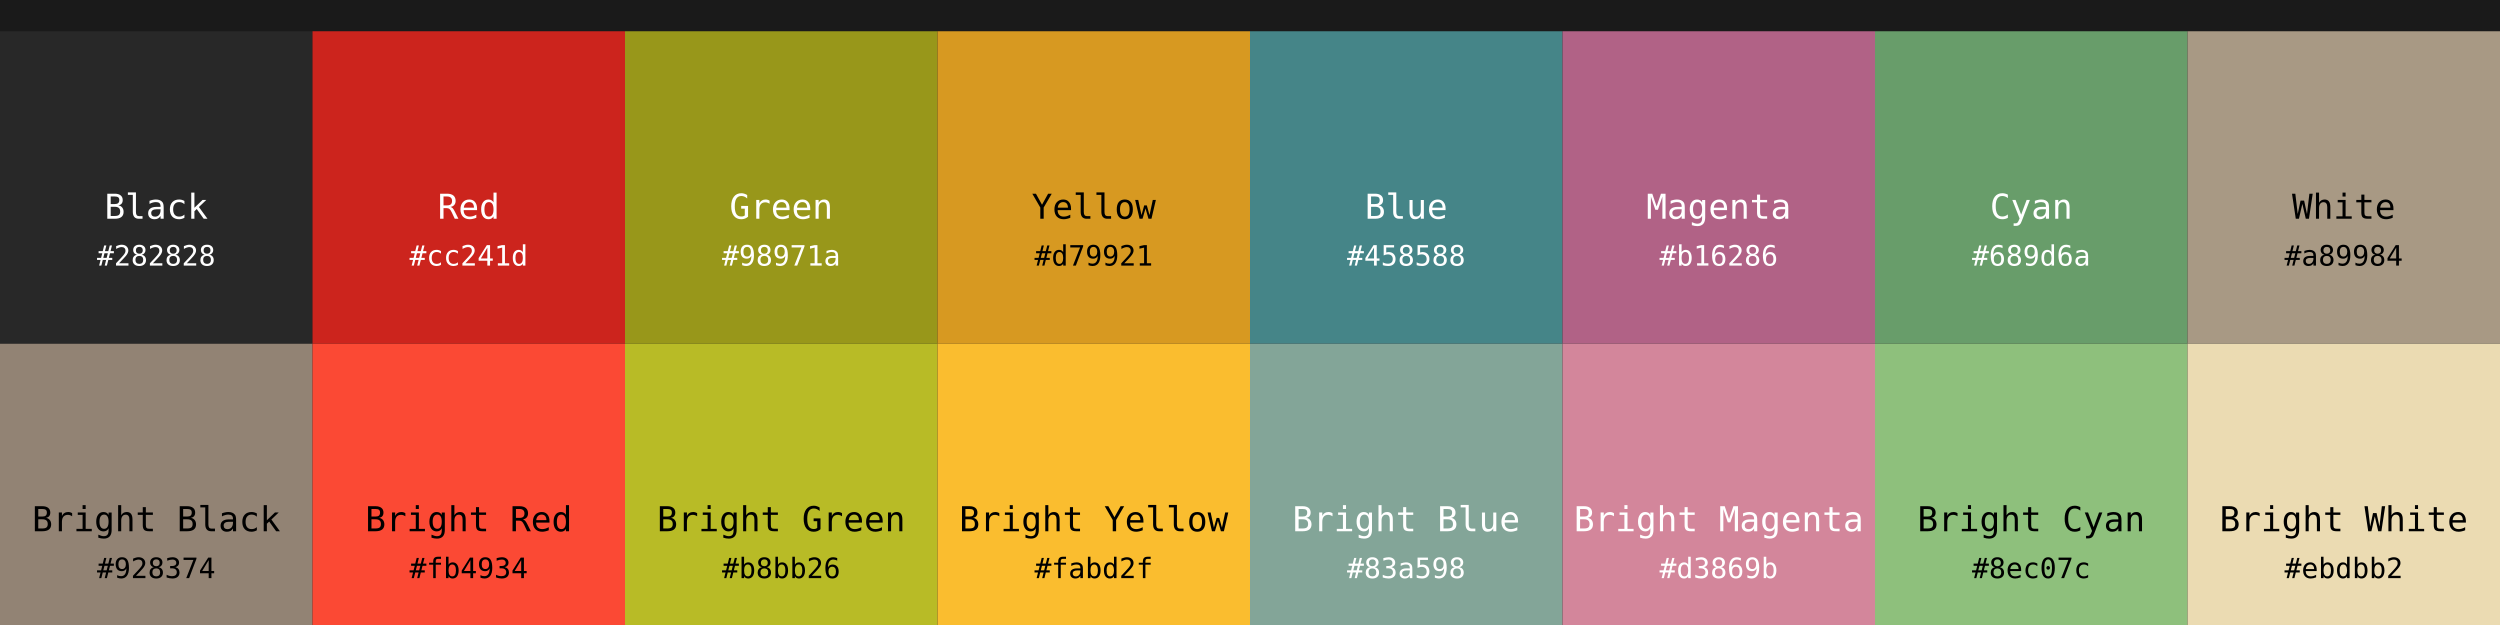
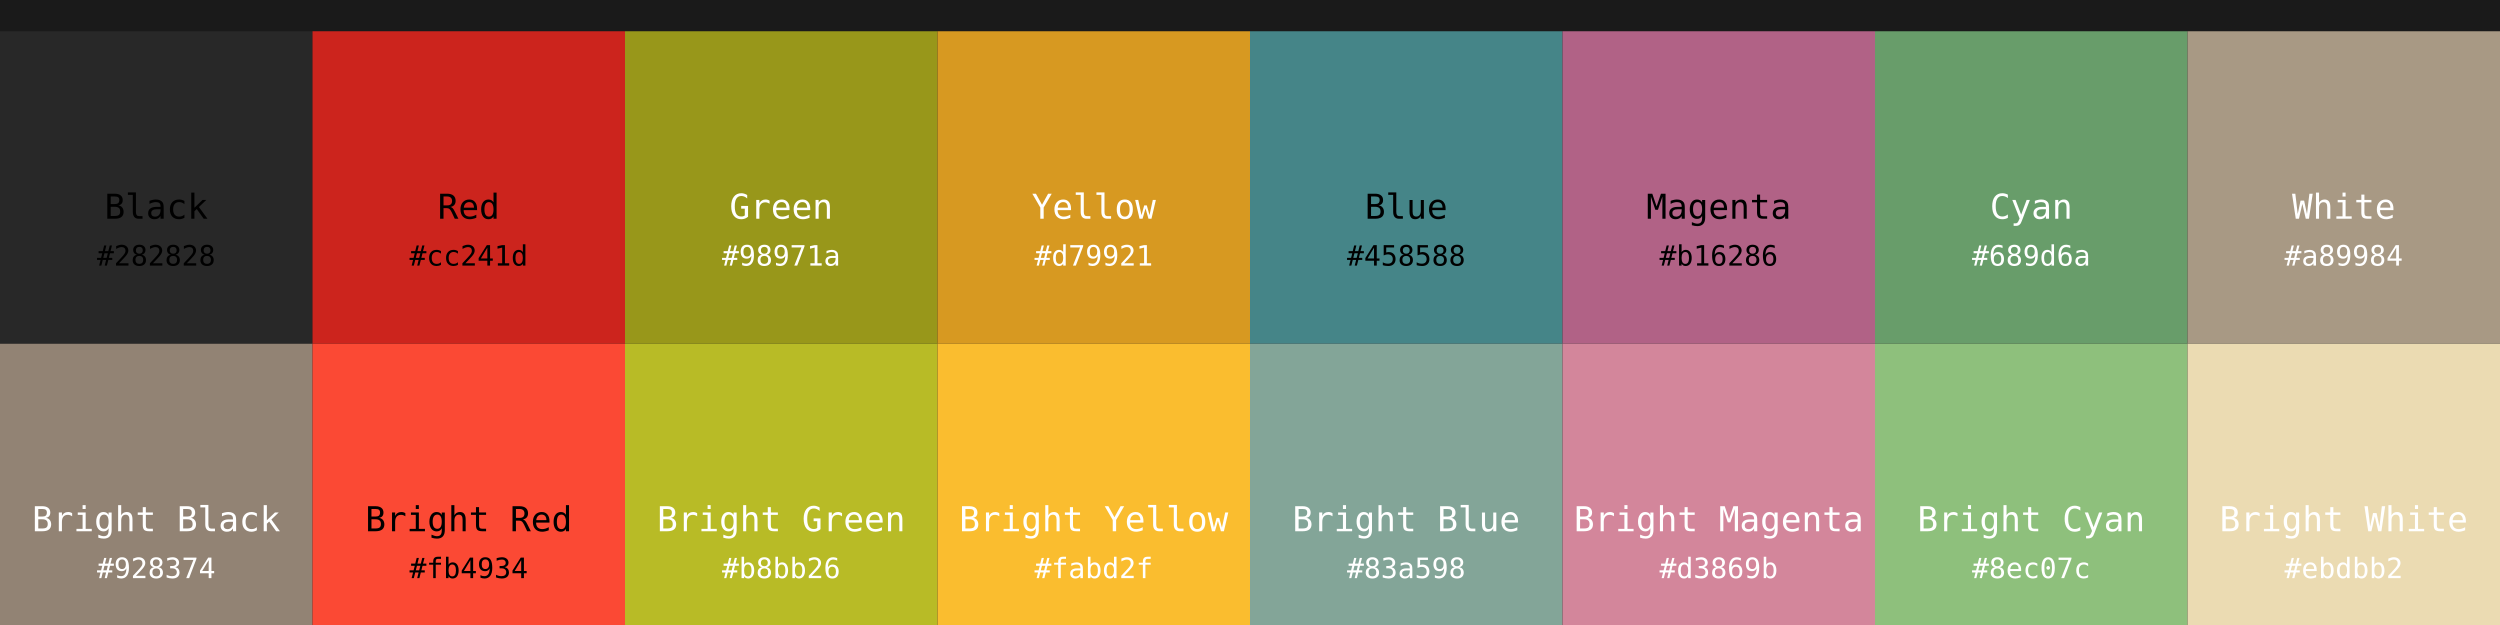
<svg xmlns="http://www.w3.org/2000/svg" width="800" height="200">
  <rect width="800" height="200" fill="#1a1a1a" />
  <rect x="0" y="10" width="100" height="100" fill="#282828" />
-   <text x="50" y="70" font-family="monospace" font-size="11" fill="white" text-anchor="middle">Black</text>
-   <text x="50" y="85" font-family="monospace" font-size="9" fill="white" text-anchor="middle">#282828</text>
+   <text x="50" y="70" font-family="monospace" font-size="11" fill="black" text-anchor="middle">Black</text>
+   <text x="50" y="85" font-family="monospace" font-size="9" fill="black" text-anchor="middle">#282828</text>
  <rect x="100" y="10" width="100" height="100" fill="#cc241d" />
-   <text x="150" y="70" font-family="monospace" font-size="11" fill="white" text-anchor="middle">Red</text>
-   <text x="150" y="85" font-family="monospace" font-size="9" fill="white" text-anchor="middle">#cc241d</text>
+   <text x="150" y="70" font-family="monospace" font-size="11" fill="black" text-anchor="middle">Red</text>
+   <text x="150" y="85" font-family="monospace" font-size="9" fill="black" text-anchor="middle">#cc241d</text>
  <rect x="200" y="10" width="100" height="100" fill="#98971a" />
  <text x="250" y="70" font-family="monospace" font-size="11" fill="white" text-anchor="middle">Green</text>
  <text x="250" y="85" font-family="monospace" font-size="9" fill="white" text-anchor="middle">#98971a</text>
  <rect x="300" y="10" width="100" height="100" fill="#d79921" />
-   <text x="350" y="70" font-family="monospace" font-size="11" fill="black" text-anchor="middle">Yellow</text>
-   <text x="350" y="85" font-family="monospace" font-size="9" fill="black" text-anchor="middle">#d79921</text>
+   <text x="350" y="70" font-family="monospace" font-size="11" fill="white" text-anchor="middle">Yellow</text>
+   <text x="350" y="85" font-family="monospace" font-size="9" fill="white" text-anchor="middle">#d79921</text>
  <rect x="400" y="10" width="100" height="100" fill="#458588" />
-   <text x="450" y="70" font-family="monospace" font-size="11" fill="white" text-anchor="middle">Blue</text>
-   <text x="450" y="85" font-family="monospace" font-size="9" fill="white" text-anchor="middle">#458588</text>
+   <text x="450" y="70" font-family="monospace" font-size="11" fill="black" text-anchor="middle">Blue</text>
+   <text x="450" y="85" font-family="monospace" font-size="9" fill="black" text-anchor="middle">#458588</text>
  <rect x="500" y="10" width="100" height="100" fill="#b16286" />
-   <text x="550" y="70" font-family="monospace" font-size="11" fill="white" text-anchor="middle">Magenta</text>
-   <text x="550" y="85" font-family="monospace" font-size="9" fill="white" text-anchor="middle">#b16286</text>
+   <text x="550" y="70" font-family="monospace" font-size="11" fill="black" text-anchor="middle">Magenta</text>
+   <text x="550" y="85" font-family="monospace" font-size="9" fill="black" text-anchor="middle">#b16286</text>
  <rect x="600" y="10" width="100" height="100" fill="#689d6a" />
  <text x="650" y="70" font-family="monospace" font-size="11" fill="white" text-anchor="middle">Cyan</text>
  <text x="650" y="85" font-family="monospace" font-size="9" fill="white" text-anchor="middle">#689d6a</text>
  <rect x="700" y="10" width="100" height="100" fill="#a89984" />
-   <text x="750" y="70" font-family="monospace" font-size="11" fill="black" text-anchor="middle">White</text>
-   <text x="750" y="85" font-family="monospace" font-size="9" fill="black" text-anchor="middle">#a89984</text>
+   <text x="750" y="70" font-family="monospace" font-size="11" fill="white" text-anchor="middle">White</text>
+   <text x="750" y="85" font-family="monospace" font-size="9" fill="white" text-anchor="middle">#a89984</text>
  <rect x="0" y="110" width="100" height="100" fill="#928374" />
-   <text x="50" y="170" font-family="monospace" font-size="11" fill="black" text-anchor="middle">Bright Black</text>
-   <text x="50" y="185" font-family="monospace" font-size="9" fill="black" text-anchor="middle">#928374</text>
+   <text x="50" y="170" font-family="monospace" font-size="11" fill="white" text-anchor="middle">Bright Black</text>
+   <text x="50" y="185" font-family="monospace" font-size="9" fill="white" text-anchor="middle">#928374</text>
  <rect x="100" y="110" width="100" height="100" fill="#fb4934" />
  <text x="150" y="170" font-family="monospace" font-size="11" fill="black" text-anchor="middle">Bright Red</text>
  <text x="150" y="185" font-family="monospace" font-size="9" fill="black" text-anchor="middle">#fb4934</text>
  <rect x="200" y="110" width="100" height="100" fill="#b8bb26" />
-   <text x="250" y="170" font-family="monospace" font-size="11" fill="black" text-anchor="middle">Bright Green</text>
-   <text x="250" y="185" font-family="monospace" font-size="9" fill="black" text-anchor="middle">#b8bb26</text>
+   <text x="250" y="170" font-family="monospace" font-size="11" fill="white" text-anchor="middle">Bright Green</text>
+   <text x="250" y="185" font-family="monospace" font-size="9" fill="white" text-anchor="middle">#b8bb26</text>
  <rect x="300" y="110" width="100" height="100" fill="#fabd2f" />
-   <text x="350" y="170" font-family="monospace" font-size="11" fill="black" text-anchor="middle">Bright Yellow</text>
-   <text x="350" y="185" font-family="monospace" font-size="9" fill="black" text-anchor="middle">#fabd2f</text>
+   <text x="350" y="170" font-family="monospace" font-size="11" fill="white" text-anchor="middle">Bright Yellow</text>
+   <text x="350" y="185" font-family="monospace" font-size="9" fill="white" text-anchor="middle">#fabd2f</text>
  <rect x="400" y="110" width="100" height="100" fill="#83a598" />
  <text x="450" y="170" font-family="monospace" font-size="11" fill="white" text-anchor="middle">Bright Blue</text>
  <text x="450" y="185" font-family="monospace" font-size="9" fill="white" text-anchor="middle">#83a598</text>
  <rect x="500" y="110" width="100" height="100" fill="#d3869b" />
  <text x="550" y="170" font-family="monospace" font-size="11" fill="white" text-anchor="middle">Bright Magenta</text>
  <text x="550" y="185" font-family="monospace" font-size="9" fill="white" text-anchor="middle">#d3869b</text>
  <rect x="600" y="110" width="100" height="100" fill="#8ec07c" />
-   <text x="650" y="170" font-family="monospace" font-size="11" fill="black" text-anchor="middle">Bright Cyan</text>
-   <text x="650" y="185" font-family="monospace" font-size="9" fill="black" text-anchor="middle">#8ec07c</text>
+   <text x="650" y="170" font-family="monospace" font-size="11" fill="white" text-anchor="middle">Bright Cyan</text>
+   <text x="650" y="185" font-family="monospace" font-size="9" fill="white" text-anchor="middle">#8ec07c</text>
  <rect x="700" y="110" width="100" height="100" fill="#ebdbb2" />
-   <text x="750" y="170" font-family="monospace" font-size="11" fill="black" text-anchor="middle">Bright White</text>
-   <text x="750" y="185" font-family="monospace" font-size="9" fill="black" text-anchor="middle">#ebdbb2</text>
+   <text x="750" y="170" font-family="monospace" font-size="11" fill="white" text-anchor="middle">Bright White</text>
+   <text x="750" y="185" font-family="monospace" font-size="9" fill="white" text-anchor="middle">#ebdbb2</text>
</svg>
